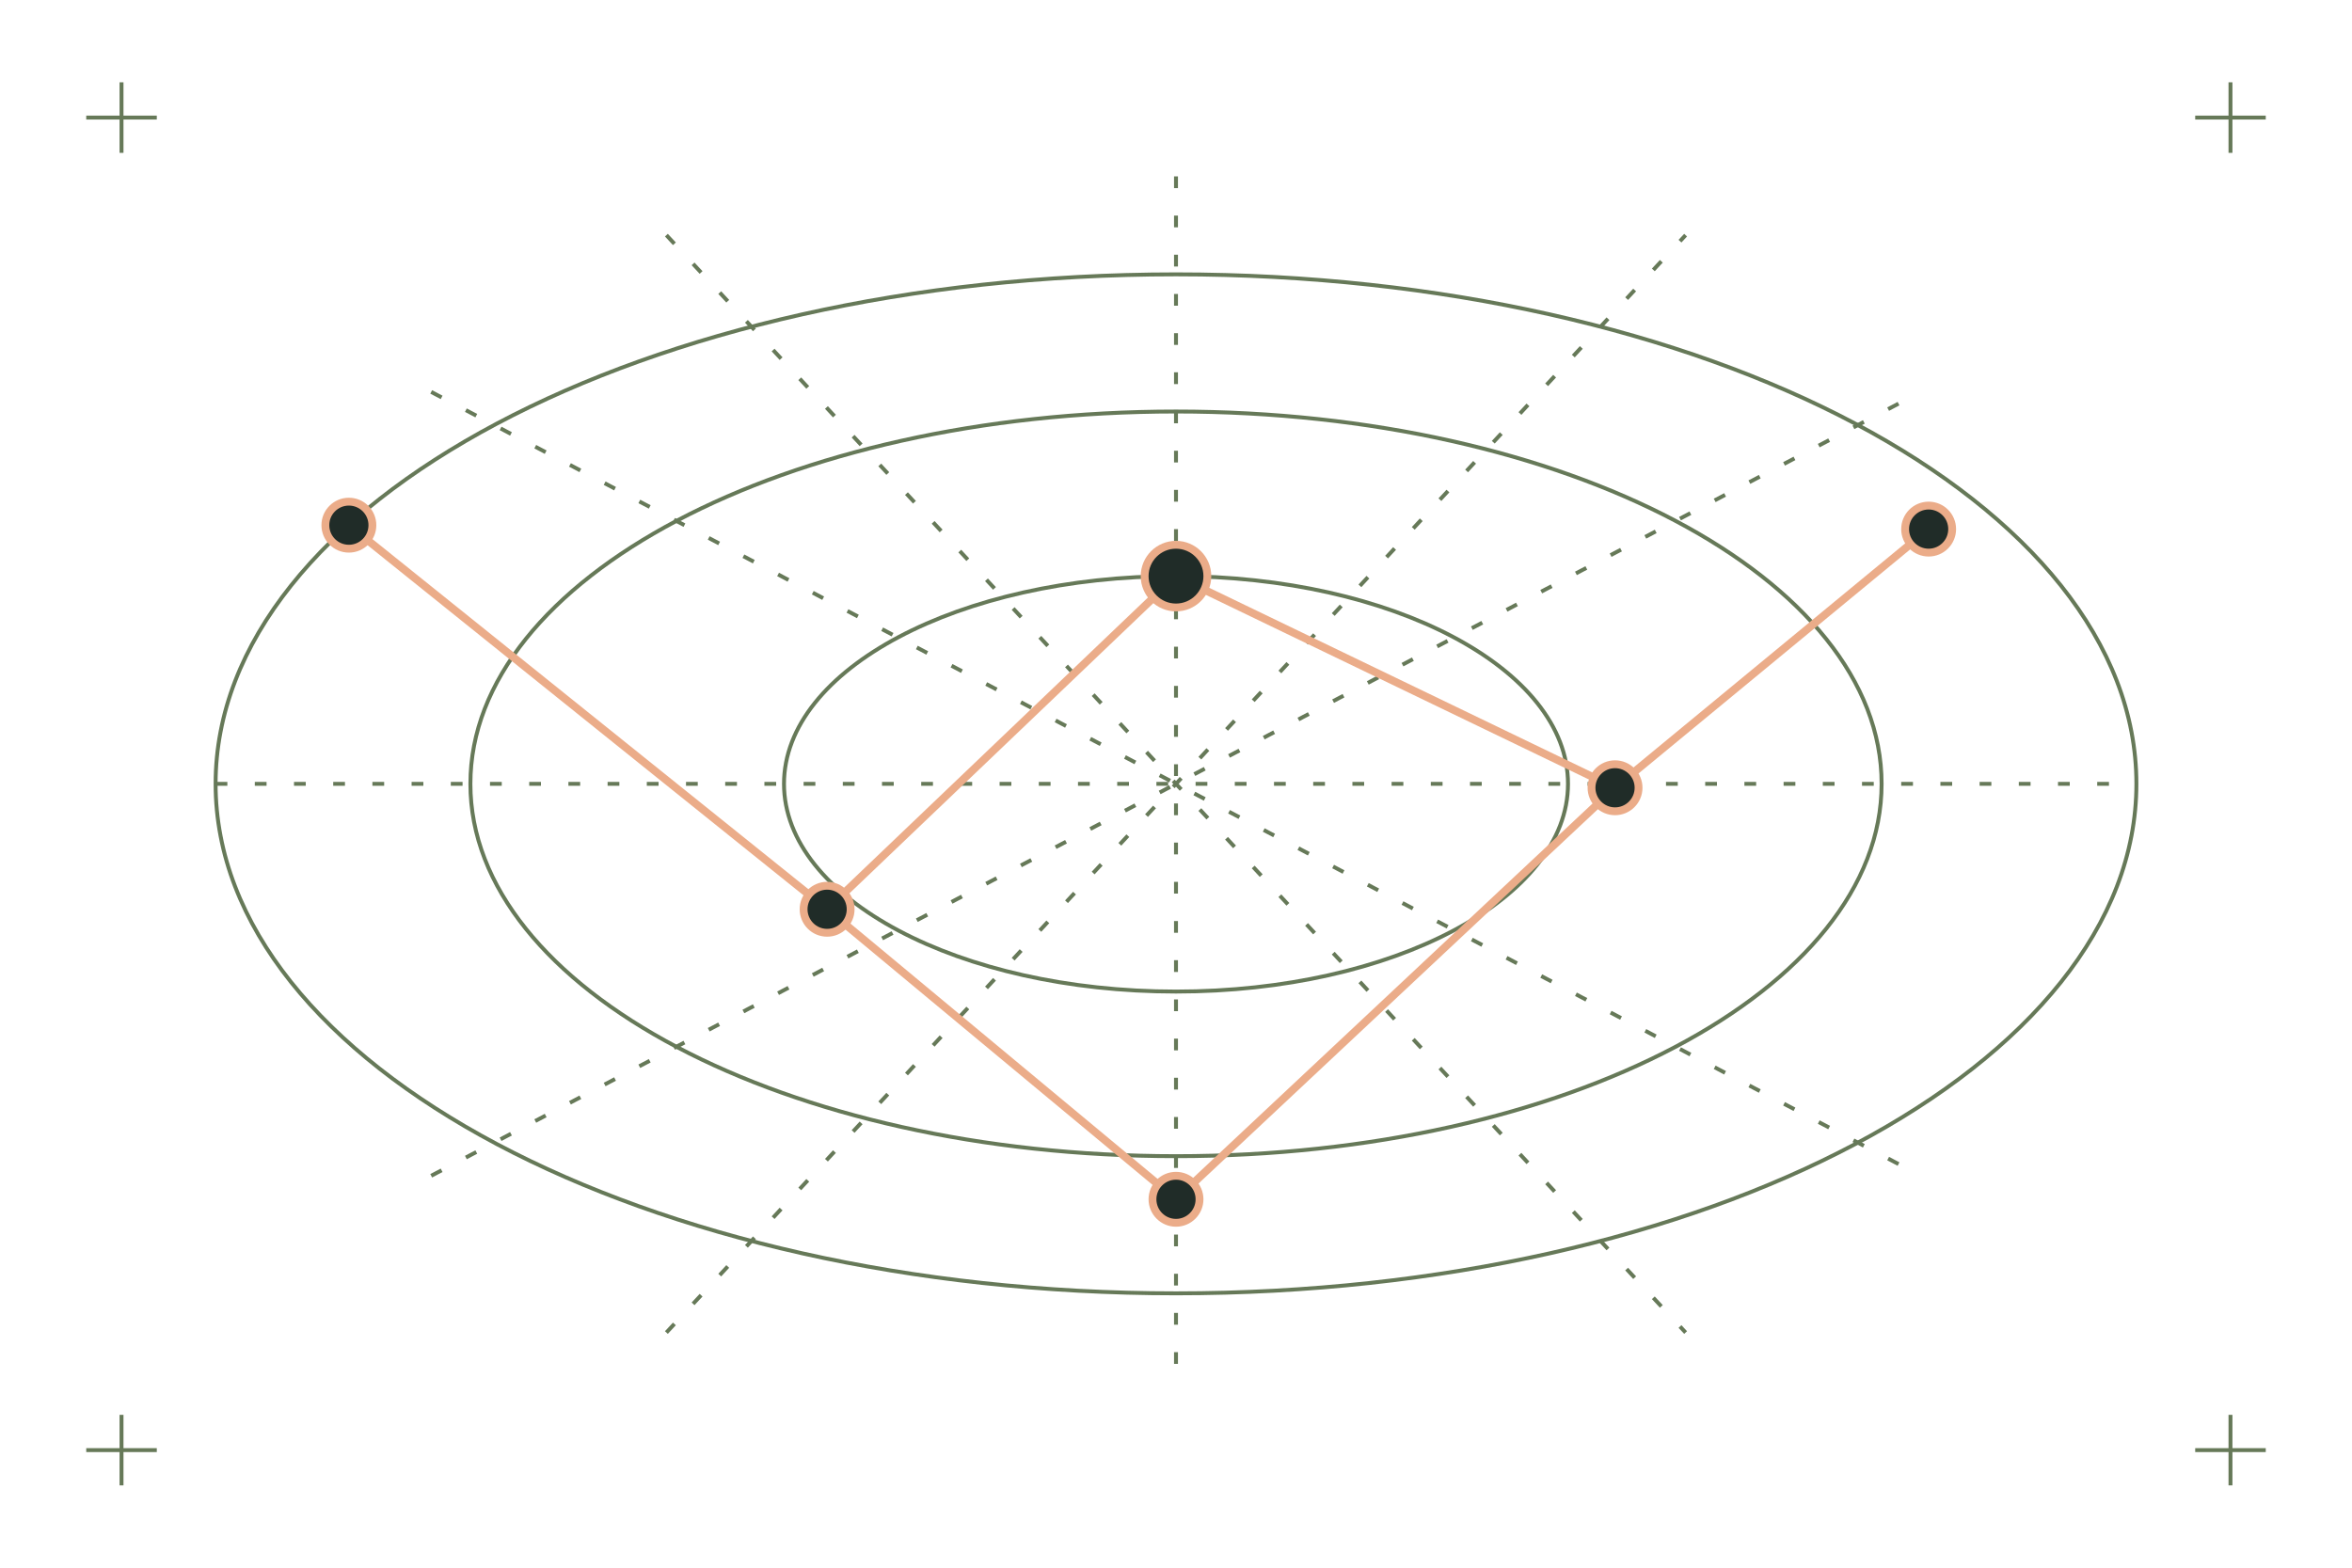
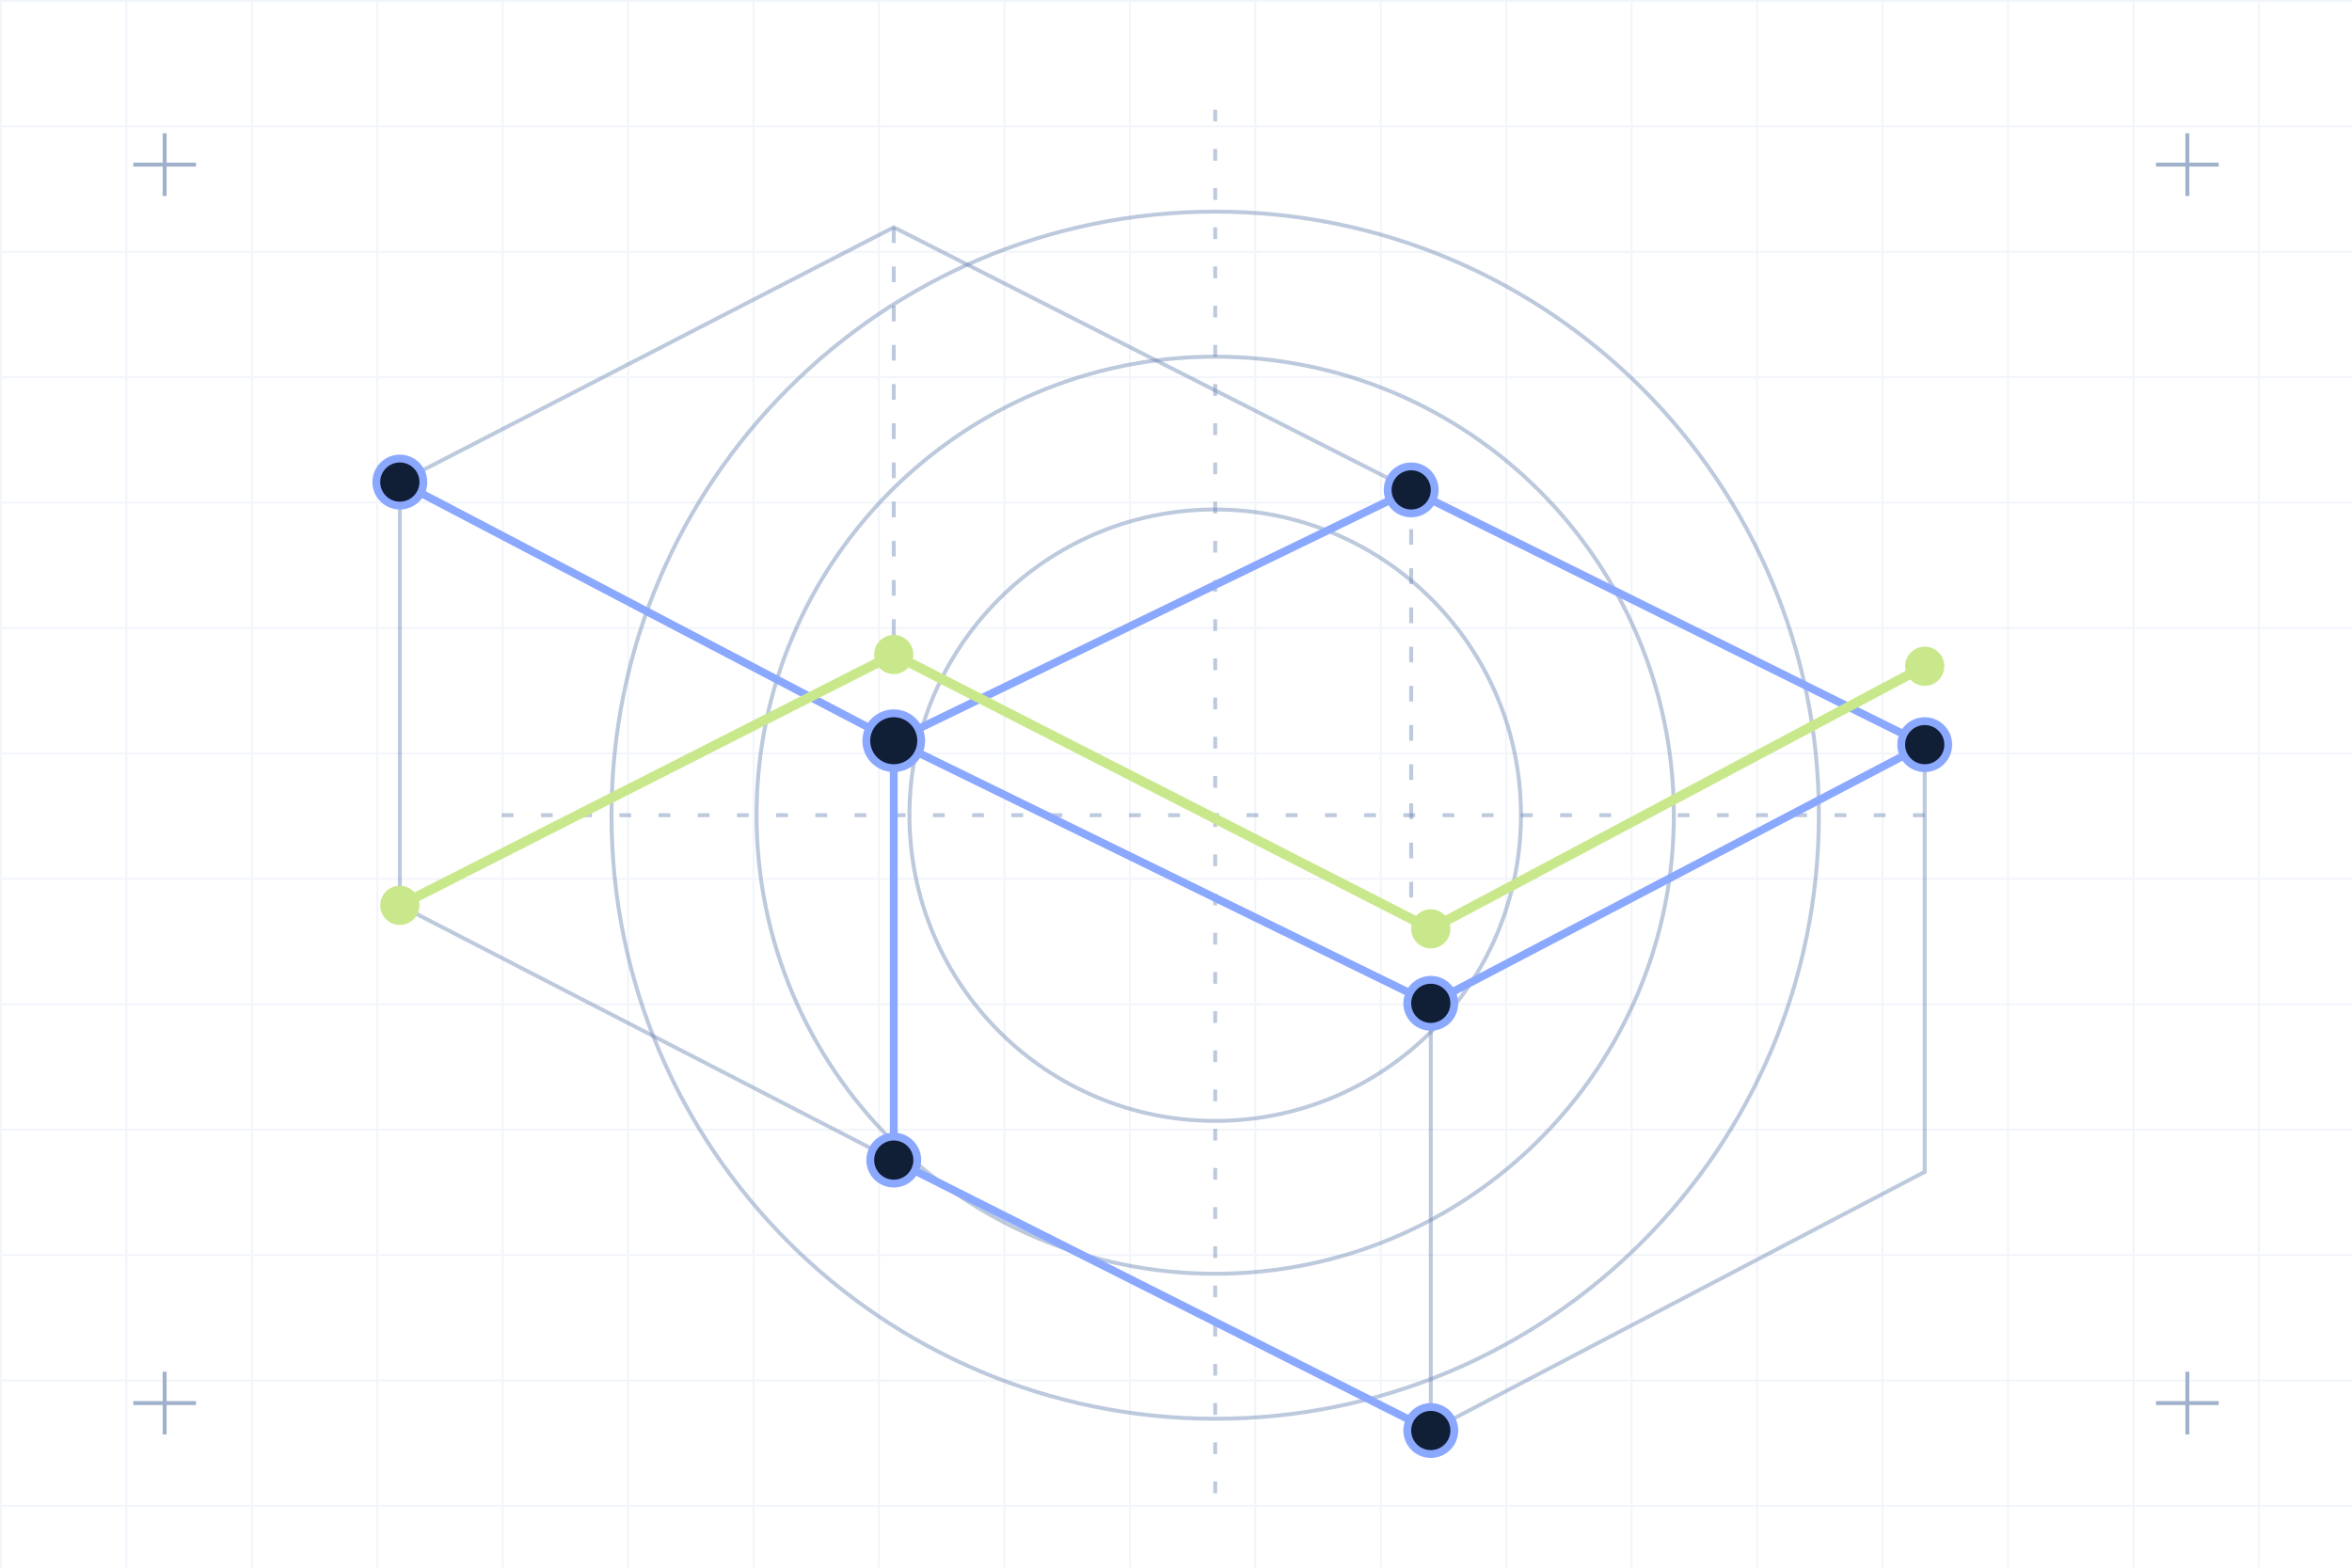
<svg xmlns="http://www.w3.org/2000/svg" viewBox="0 0 600 400" fill="none">
-   <g stroke="#667958">
-     <ellipse cx="300" cy="200" rx="245" ry="130" />
-     <ellipse cx="300" cy="200" rx="180" ry="95" />
-     <ellipse cx="300" cy="200" rx="100" ry="53" />
-     <path d="M55 200h490M300 45v310M110 100l380 200M110 300l380-200M170 60l260 280M170 340 430 60" stroke-dasharray="3 7" />
-     <path d="m89 134 122 98 89-85 112 54 80-66M211 232l89 74 112-105" stroke="#ebac89" stroke-width="2" />
-     <path d="M22 30h18m-9-9v18M560 30h18m-9-9v18M22 370h18m-9-9v18M560 370h18m-9-9v18" />
+   <defs>
+     <pattern id="grid" width="32" height="32" patternUnits="userSpaceOnUse">
+       <path d="M32 0H0v32" stroke="#90a9d1" stroke-opacity=".12" />
+     </pattern>
+   </defs>
+   <path fill="url(#grid)" d="M0 0h600v400H0z" />
+   <g stroke="#6d89b4" stroke-opacity=".45">
+     <circle cx="310" cy="208" r="154" />
+     <circle cx="310" cy="208" r="117" />
+     <circle cx="310" cy="208" r="78" />
+     <path d="M310 28v360M128 208h365" stroke-dasharray="3 7" />
+     <path d="m102 123 126-65 132 67 131 65-126 66-137-67zM102 123v108l126 65 137 69 126-66V190M228 189v107m137-40v109" />
+     <path d="m102 231 126-64 137 70 126-67M228 58v109m132-42v108" stroke-dasharray="4 6" />
  </g>
-   <g stroke="#ebac89" fill="#202c28" stroke-width="2">
-     <circle cx="89" cy="134" r="6" />
-     <circle cx="211" cy="232" r="6" />
-     <circle cx="300" cy="147" r="8" />
-     <circle cx="412" cy="201" r="6" />
-     <circle cx="492" cy="135" r="6" />
-     <circle cx="300" cy="306" r="6" />
+   <path d="m102 123 126 66 132-64 131 65-126 66-137-67v107l137 69" stroke="#8ba8ff" stroke-width="2" />
+   <path d="m102 231 126-64 137 70 126-67" stroke="#c9e88c" stroke-width="2.5" />
+   <g fill="#101e36" stroke="#8ba8ff" stroke-width="2">
+     <circle cx="102" cy="123" r="6" />
+     <circle cx="228" cy="189" r="7" />
+     <circle cx="360" cy="125" r="6" />
+     <circle cx="491" cy="190" r="6" />
+     <circle cx="365" cy="256" r="6" />
+     <circle cx="228" cy="296" r="6" />
+     <circle cx="365" cy="365" r="6" />
+   </g>
+   <g fill="#c9e88c">
+     <circle cx="102" cy="231" r="5" />
+     <circle cx="228" cy="167" r="5" />
+     <circle cx="365" cy="237" r="5" />
+     <circle cx="491" cy="170" r="5" />
+   </g>
+   <g stroke="#a0b1cc">
+     <path d="M34 42h16m-8-8v16M550 42h16m-8-8v16M34 358h16m-8-8v16M550 358h16m-8-8v16" />
  </g>
</svg>
